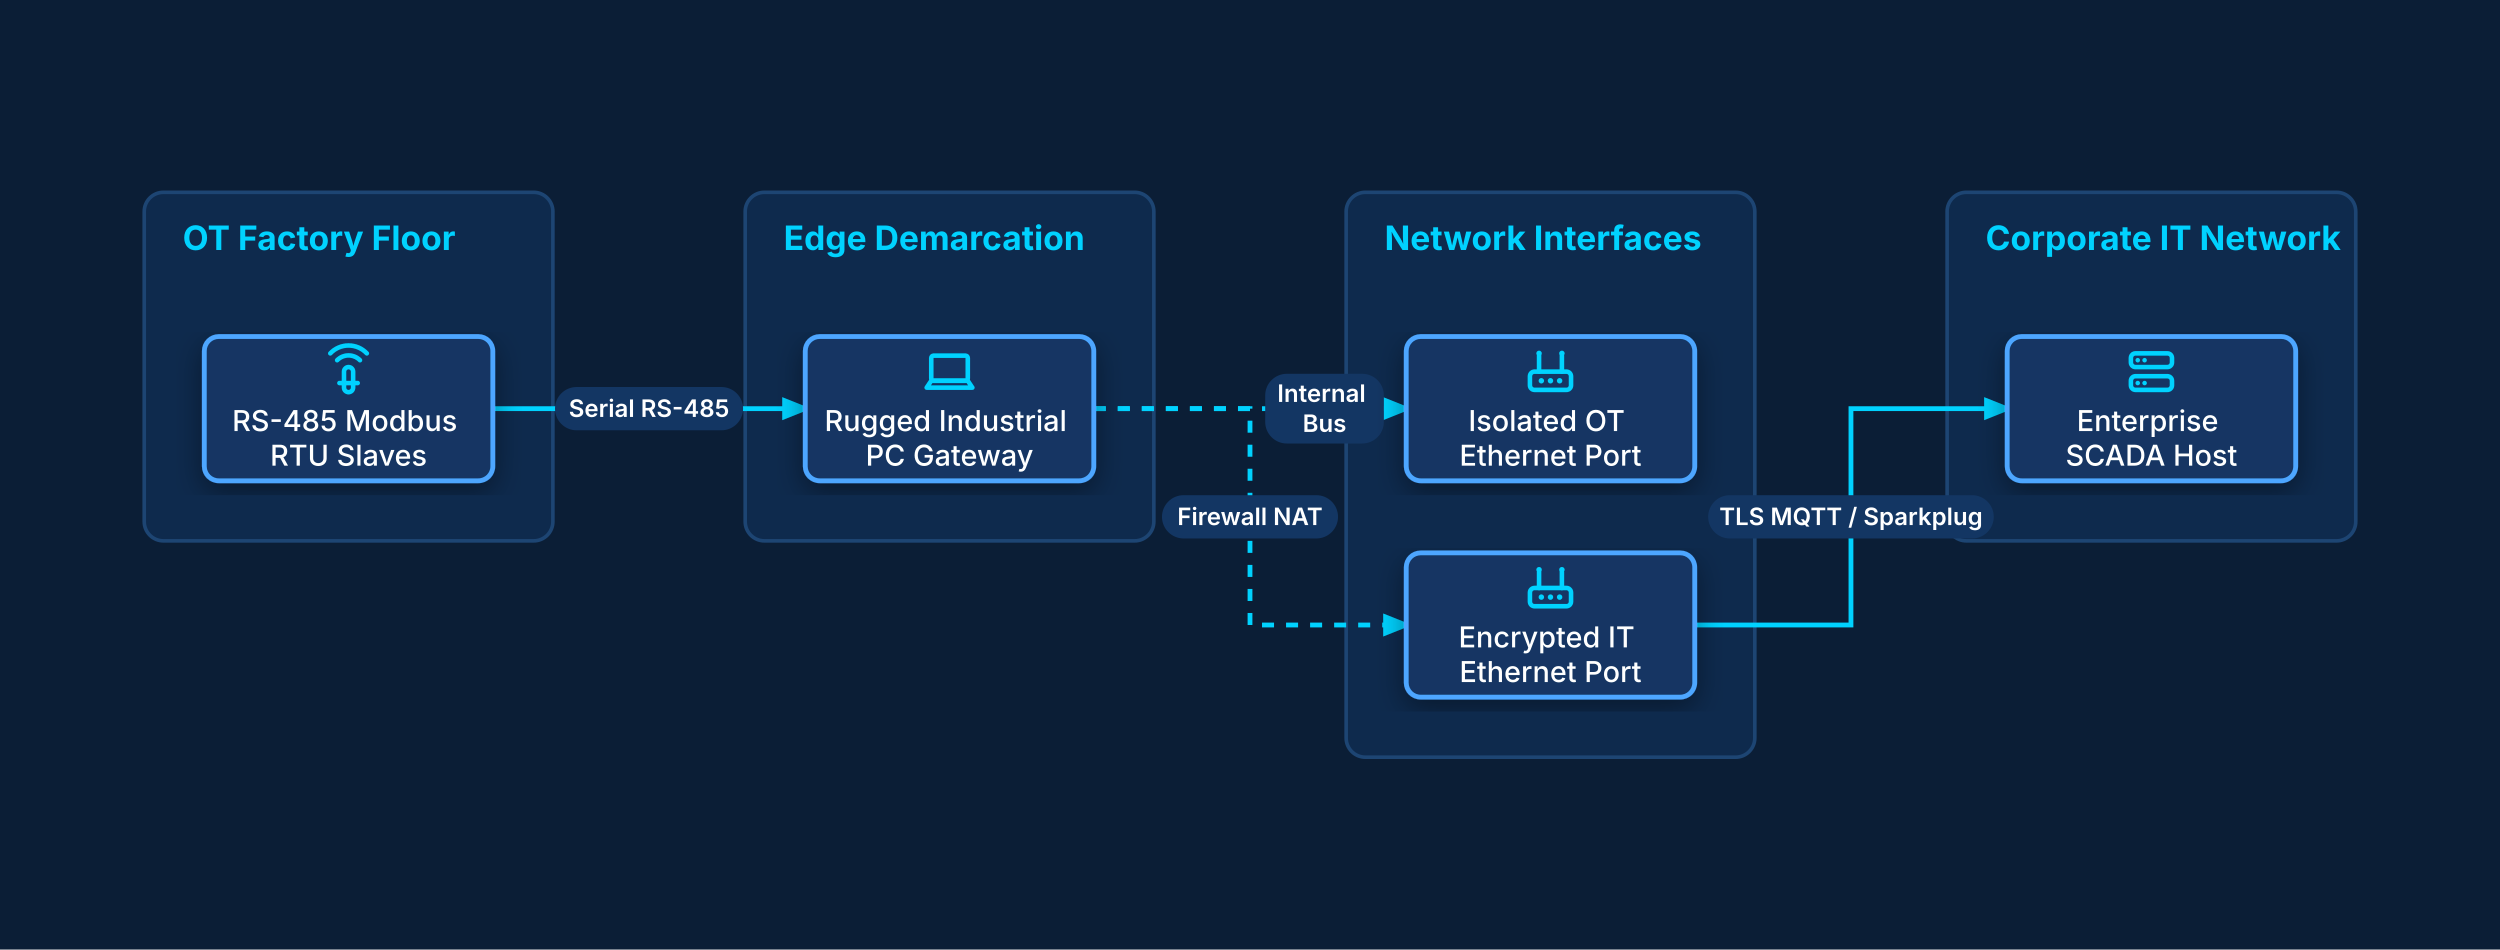
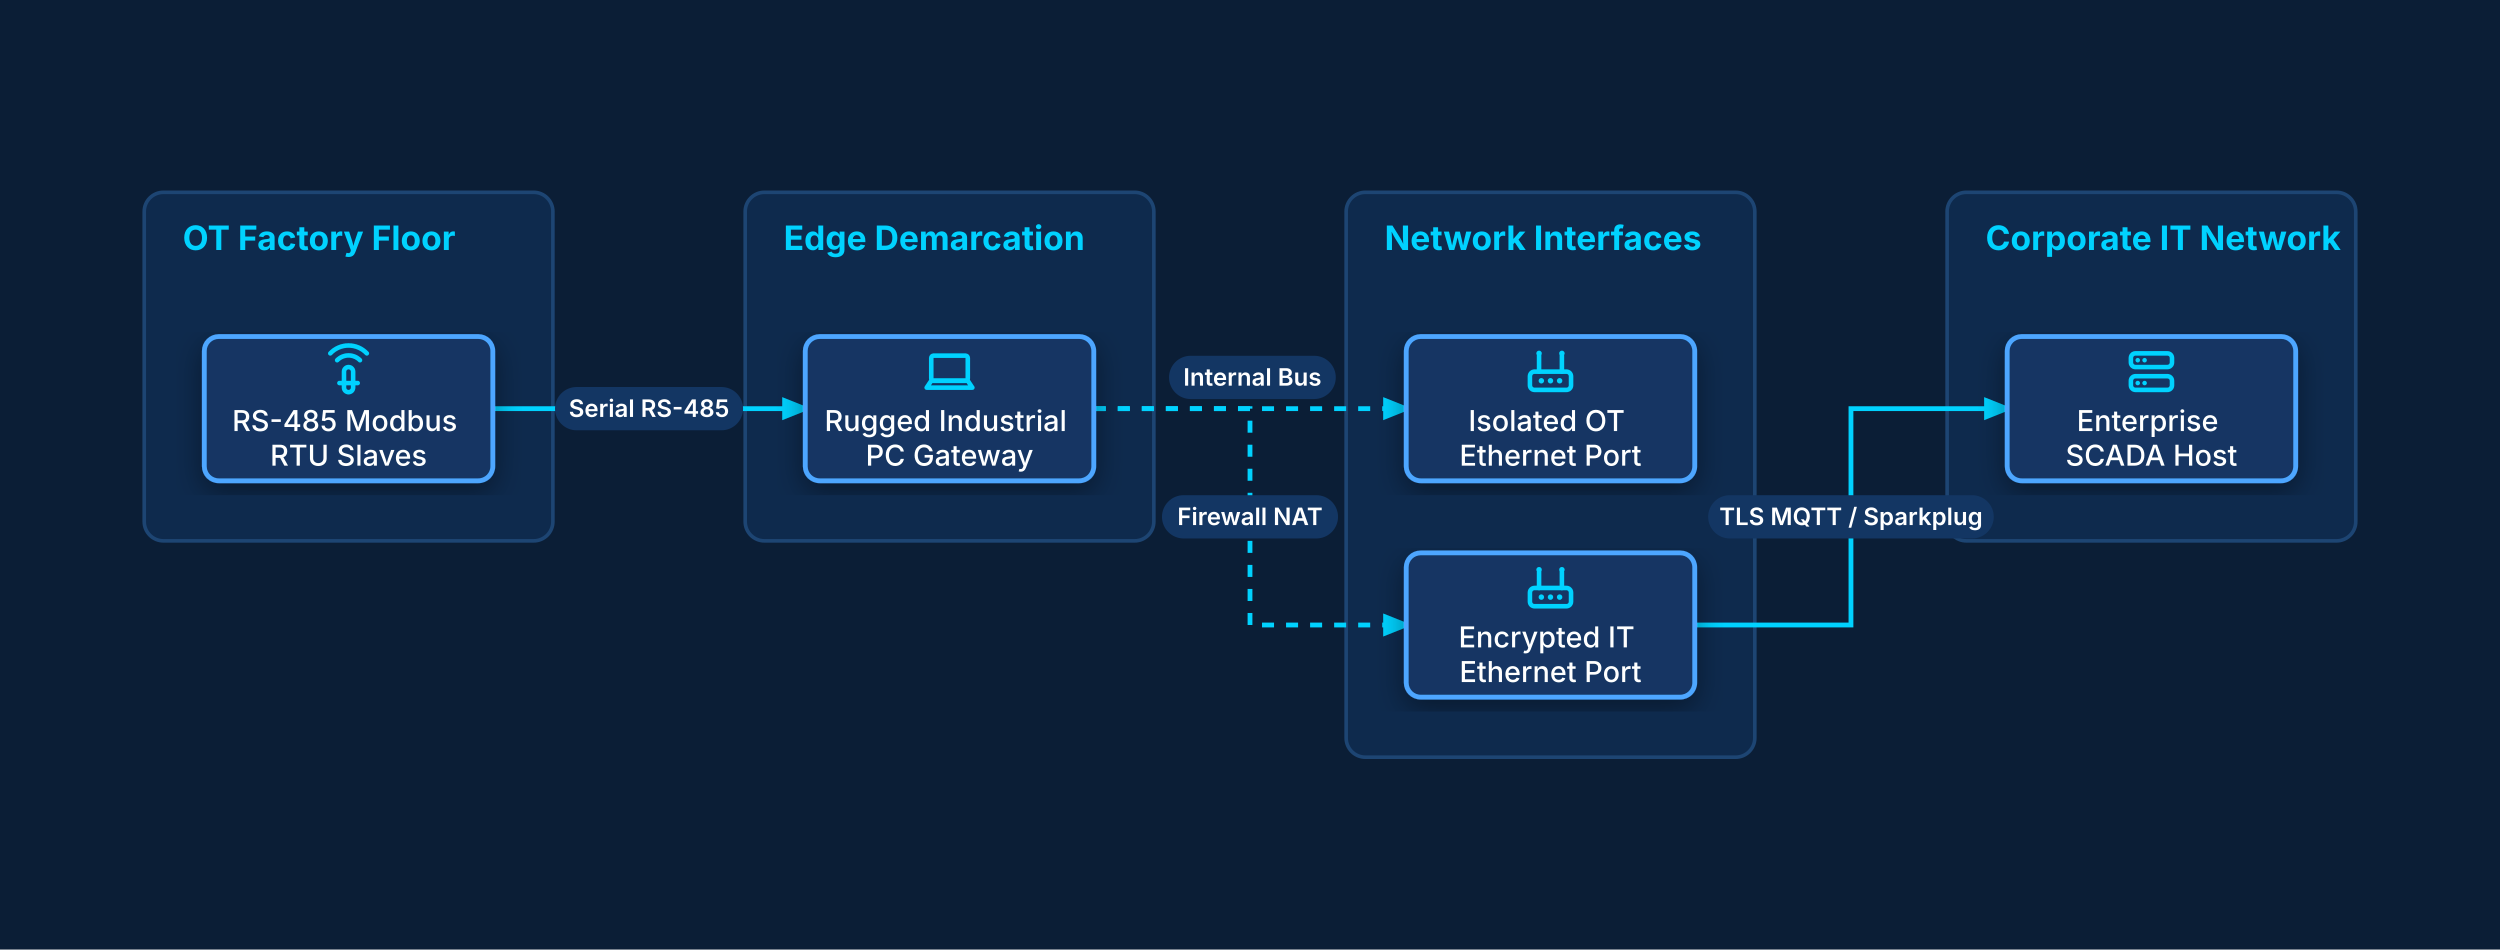
<svg xmlns="http://www.w3.org/2000/svg" viewBox="0 0 1040 395" width="1040" height="395">
  <defs>
    <marker id="arrow" viewBox="0 0 10 10" refX="8" refY="5" markerWidth="6" markerHeight="6" orient="auto-start-reverse">
      <path d="M 0 1 L 10 5 L 0 9 z" fill="#00D2FF" />
    </marker>
    <marker id="arrow-tail" viewBox="0 0 10 10" refX="2" refY="5" markerWidth="6" markerHeight="6" orient="auto">
      <path d="M 10 1 L 0 5 L 10 9 z" fill="#00D2FF" />
    </marker>
    <filter id="shadow" x="-10%" y="-10%" width="120%" height="120%">
      <feDropShadow dx="0" dy="4" stdDeviation="6" flood-color="#000000" flood-opacity="0.4" />
    </filter>
  </defs>
  <rect width="100%" height="100%" fill="#0B1E36" />
  <g id="group_1">
    <rect x="60.0" y="80.0" width="170.0" height="145.0" rx="8" fill="#0E2A4D" stroke="#1D4573" stroke-width="1.5" />
    <text x="76" y="104" fill="#00D2FF" font-family="Inter, -apple-system, BlinkMacSystemFont, 'Segoe UI', Roboto, sans-serif" font-size="14" font-weight="700" text-anchor="start">OT Factory Floor</text>
  </g>
  <g id="group_2">
    <rect x="310.0" y="80.0" width="170.0" height="145.0" rx="8" fill="#0E2A4D" stroke="#1D4573" stroke-width="1.5" />
    <text x="326" y="104" fill="#00D2FF" font-family="Inter, -apple-system, BlinkMacSystemFont, 'Segoe UI', Roboto, sans-serif" font-size="14" font-weight="700" text-anchor="start">Edge Demarcation</text>
  </g>
  <g id="group_3">
    <rect x="560.0" y="80.0" width="170.0" height="235.0" rx="8" fill="#0E2A4D" stroke="#1D4573" stroke-width="1.5" />
    <text x="576" y="104" fill="#00D2FF" font-family="Inter, -apple-system, BlinkMacSystemFont, 'Segoe UI', Roboto, sans-serif" font-size="14" font-weight="700" text-anchor="start">Network Interfaces</text>
  </g>
  <g id="group_4">
    <rect x="810.0" y="80.0" width="170.0" height="145.0" rx="8" fill="#0E2A4D" stroke="#1D4573" stroke-width="1.5" />
    <text x="826" y="104" fill="#00D2FF" font-family="Inter, -apple-system, BlinkMacSystemFont, 'Segoe UI', Roboto, sans-serif" font-size="14" font-weight="700" text-anchor="start">Corporate IT Network</text>
  </g>
  <path d="M 205.0 170.0 L 335.0 170.0" fill="none" stroke="#00D2FF" stroke-width="2" marker-end="url(#arrow)" />
  <path d="M 455.0 170.0 L 585.0 170.0" fill="none" stroke="#00D2FF" stroke-width="2" stroke-dasharray="5,5" marker-end="url(#arrow)" />
  <path d="M 455.0 170.0 L 520.0 170.0 L 520.0 260.0 L 585.0 260.0" fill="none" stroke="#00D2FF" stroke-width="2" stroke-dasharray="5,5" marker-end="url(#arrow)" />
  <path d="M 705.0 260.0 L 770.0 260.0 L 770.0 170.0 L 835.0 170.0" fill="none" stroke="#00D2FF" stroke-width="2" marker-end="url(#arrow)" />
  <g class="badge">
    <rect x="230.875" y="161.0" width="78.251" height="18.0" rx="9.0" fill="#133663" />
    <text x="270" y="173.44" fill="#FFFFFF" font-family="Inter, -apple-system, BlinkMacSystemFont, 'Segoe UI', Roboto, sans-serif" font-size="10" font-weight="600" text-anchor="middle">Serial RS-485</text>
  </g>
  <g class="badge">
-     <rect x="526.323" y="155.5" width="49.354" height="29.0" rx="9.0" fill="#133663" />
-     <text x="551" y="167.19" text-anchor="middle" fill="#FFFFFF" font-family="Inter, -apple-system, BlinkMacSystemFont, 'Segoe UI', Roboto, sans-serif" font-size="10" font-weight="600">
-       <tspan x="551" dy="0">Internal</tspan>
-       <tspan x="551" dy="12.5">Bus</tspan>
-     </text>
+     <rect x="486.318" y="148.0" width="69.364" height="18.0" rx="9.0" fill="#133663" />
+     <text x="521" y="160.44" fill="#FFFFFF" font-family="Inter, -apple-system, BlinkMacSystemFont, 'Segoe UI', Roboto, sans-serif" font-size="10" font-weight="600" text-anchor="middle">Internal Bus</text>
  </g>
  <g class="badge">
    <rect x="483.387" y="206.0" width="73.227" height="18.0" rx="9.0" fill="#133663" />
    <text x="520" y="218.44" fill="#FFFFFF" font-family="Inter, -apple-system, BlinkMacSystemFont, 'Segoe UI', Roboto, sans-serif" font-size="10" font-weight="600" text-anchor="middle">Firewall NAT</text>
  </g>
  <g class="badge">
    <rect x="710.596" y="206.0" width="118.808" height="18.0" rx="9.0" fill="#133663" />
    <text x="770" y="218.44" fill="#FFFFFF" font-family="Inter, -apple-system, BlinkMacSystemFont, 'Segoe UI', Roboto, sans-serif" font-size="10" font-weight="600" text-anchor="middle">TLS MQTT / Sparkplug</text>
  </g>
  <g id="field_sensors" filter="url(#shadow)">
    <rect x="85.0" y="140.0" width="120.0" height="60.0" rx="6.0" fill="#133663" stroke="#4DA6FF" stroke-width="2.0" />
    <g class="icon icon-sensor" transform="translate(133.6, 143.2) scale(0.95)">
      <path d="M 4 4 A 11 11 0 0 1 20 4" fill="none" stroke="#00D2FF" stroke-width="2.0" stroke-linecap="round" />
      <path d="M 7 7 A 7 7 0 0 1 17 7" fill="none" stroke="#00D2FF" stroke-width="2.0" stroke-linecap="round" />
      <rect x="10" y="10" width="4" height="11" rx="2" fill="none" stroke="#00D2FF" stroke-width="2.0" />
      <line x1="8" y1="17" x2="16" y2="17" stroke="#00D2FF" stroke-width="2.0" stroke-linecap="round" />
    </g>
    <text x="145" y="179.33" text-anchor="middle" fill="#FFFFFF" font-family="Inter, -apple-system, BlinkMacSystemFont, 'Segoe UI', Roboto, sans-serif" font-size="12" font-weight="500">
      <tspan x="145" dy="0">RS-485 Modbus</tspan>
      <tspan x="145" dy="14.4">RTU Slaves</tspan>
    </text>
  </g>
  <g id="edge_ipc" filter="url(#shadow)">
    <rect x="335.0" y="140.0" width="120.0" height="60.0" rx="6.0" fill="#133663" stroke="#4DA6FF" stroke-width="2.0" />
    <g class="icon icon-laptop" transform="translate(383.6, 143.2) scale(0.95)">
      <rect x="4" y="5" width="16" height="11" rx="1" fill="none" stroke="#00D2FF" stroke-width="2.0" />
      <path d="M 2 19 H 22 L 20 16 H 4 Z" fill="none" stroke="#00D2FF" stroke-width="2.0" stroke-linejoin="round" />
    </g>
    <text x="395" y="179.33" text-anchor="middle" fill="#FFFFFF" font-family="Inter, -apple-system, BlinkMacSystemFont, 'Segoe UI', Roboto, sans-serif" font-size="12" font-weight="500">
      <tspan x="395" dy="0">Rugged Industrial</tspan>
      <tspan x="395" dy="14.4">PC Gateway</tspan>
    </text>
  </g>
  <g id="ot_nic" filter="url(#shadow)">
    <rect x="585.0" y="140.0" width="120.0" height="60.0" rx="6.0" fill="#133663" stroke="#4DA6FF" stroke-width="2.0" />
    <g class="icon icon-router" transform="translate(633.6, 143.2) scale(0.95)">
      <rect x="3" y="12" width="18" height="8" rx="2" fill="none" stroke="#00D2FF" stroke-width="2.0" />
      <line x1="7" y1="12" x2="7" y2="5" stroke="#00D2FF" stroke-width="2.0" stroke-linecap="round" />
      <line x1="17" y1="12" x2="17" y2="5" stroke="#00D2FF" stroke-width="2.0" stroke-linecap="round" />
      <circle cx="7" cy="4" r="1.2" fill="#00D2FF" />
      <circle cx="17" cy="4" r="1.2" fill="#00D2FF" />
      <circle cx="8" cy="16" r="1.2" fill="#00D2FF" />
      <circle cx="12" cy="16" r="1.2" fill="#00D2FF" />
      <circle cx="16" cy="16" r="1.2" fill="#00D2FF" />
    </g>
    <text x="645" y="179.33" text-anchor="middle" fill="#FFFFFF" font-family="Inter, -apple-system, BlinkMacSystemFont, 'Segoe UI', Roboto, sans-serif" font-size="12" font-weight="500">
      <tspan x="645" dy="0">Isolated OT</tspan>
      <tspan x="645" dy="14.4">Ethernet Port</tspan>
    </text>
  </g>
  <g id="it_nic" filter="url(#shadow)">
    <rect x="585.0" y="230.0" width="120.0" height="60.0" rx="6.0" fill="#133663" stroke="#4DA6FF" stroke-width="2.0" />
    <g class="icon icon-router" transform="translate(633.6, 233.2) scale(0.95)">
      <rect x="3" y="12" width="18" height="8" rx="2" fill="none" stroke="#00D2FF" stroke-width="2.0" />
      <line x1="7" y1="12" x2="7" y2="5" stroke="#00D2FF" stroke-width="2.0" stroke-linecap="round" />
      <line x1="17" y1="12" x2="17" y2="5" stroke="#00D2FF" stroke-width="2.0" stroke-linecap="round" />
      <circle cx="7" cy="4" r="1.2" fill="#00D2FF" />
      <circle cx="17" cy="4" r="1.2" fill="#00D2FF" />
      <circle cx="8" cy="16" r="1.2" fill="#00D2FF" />
      <circle cx="12" cy="16" r="1.2" fill="#00D2FF" />
      <circle cx="16" cy="16" r="1.2" fill="#00D2FF" />
    </g>
    <text x="645" y="269.33" text-anchor="middle" fill="#FFFFFF" font-family="Inter, -apple-system, BlinkMacSystemFont, 'Segoe UI', Roboto, sans-serif" font-size="12" font-weight="500">
      <tspan x="645" dy="0">Encrypted IT</tspan>
      <tspan x="645" dy="14.4">Ethernet Port</tspan>
    </text>
  </g>
  <g id="corp_server" filter="url(#shadow)">
    <rect x="835.0" y="140.0" width="120.0" height="60.0" rx="6.0" fill="#133663" stroke="#4DA6FF" stroke-width="2.0" />
    <g class="icon icon-server" transform="translate(883.6, 143.2) scale(0.95)">
      <rect x="3" y="4" width="18" height="6" rx="2" fill="none" stroke="#00D2FF" stroke-width="2.0" />
      <rect x="3" y="14" width="18" height="6" rx="2" fill="none" stroke="#00D2FF" stroke-width="2.0" />
      <circle cx="6" cy="7" r="1" fill="#00D2FF" />
      <circle cx="9" cy="7" r="1" fill="#00D2FF" />
      <circle cx="6" cy="17" r="1" fill="#00D2FF" />
      <circle cx="9" cy="17" r="1" fill="#00D2FF" />
    </g>
    <text x="895" y="179.33" text-anchor="middle" fill="#FFFFFF" font-family="Inter, -apple-system, BlinkMacSystemFont, 'Segoe UI', Roboto, sans-serif" font-size="12" font-weight="500">
      <tspan x="895" dy="0">Enterprise</tspan>
      <tspan x="895" dy="14.4">SCADA Host</tspan>
    </text>
  </g>
</svg>
